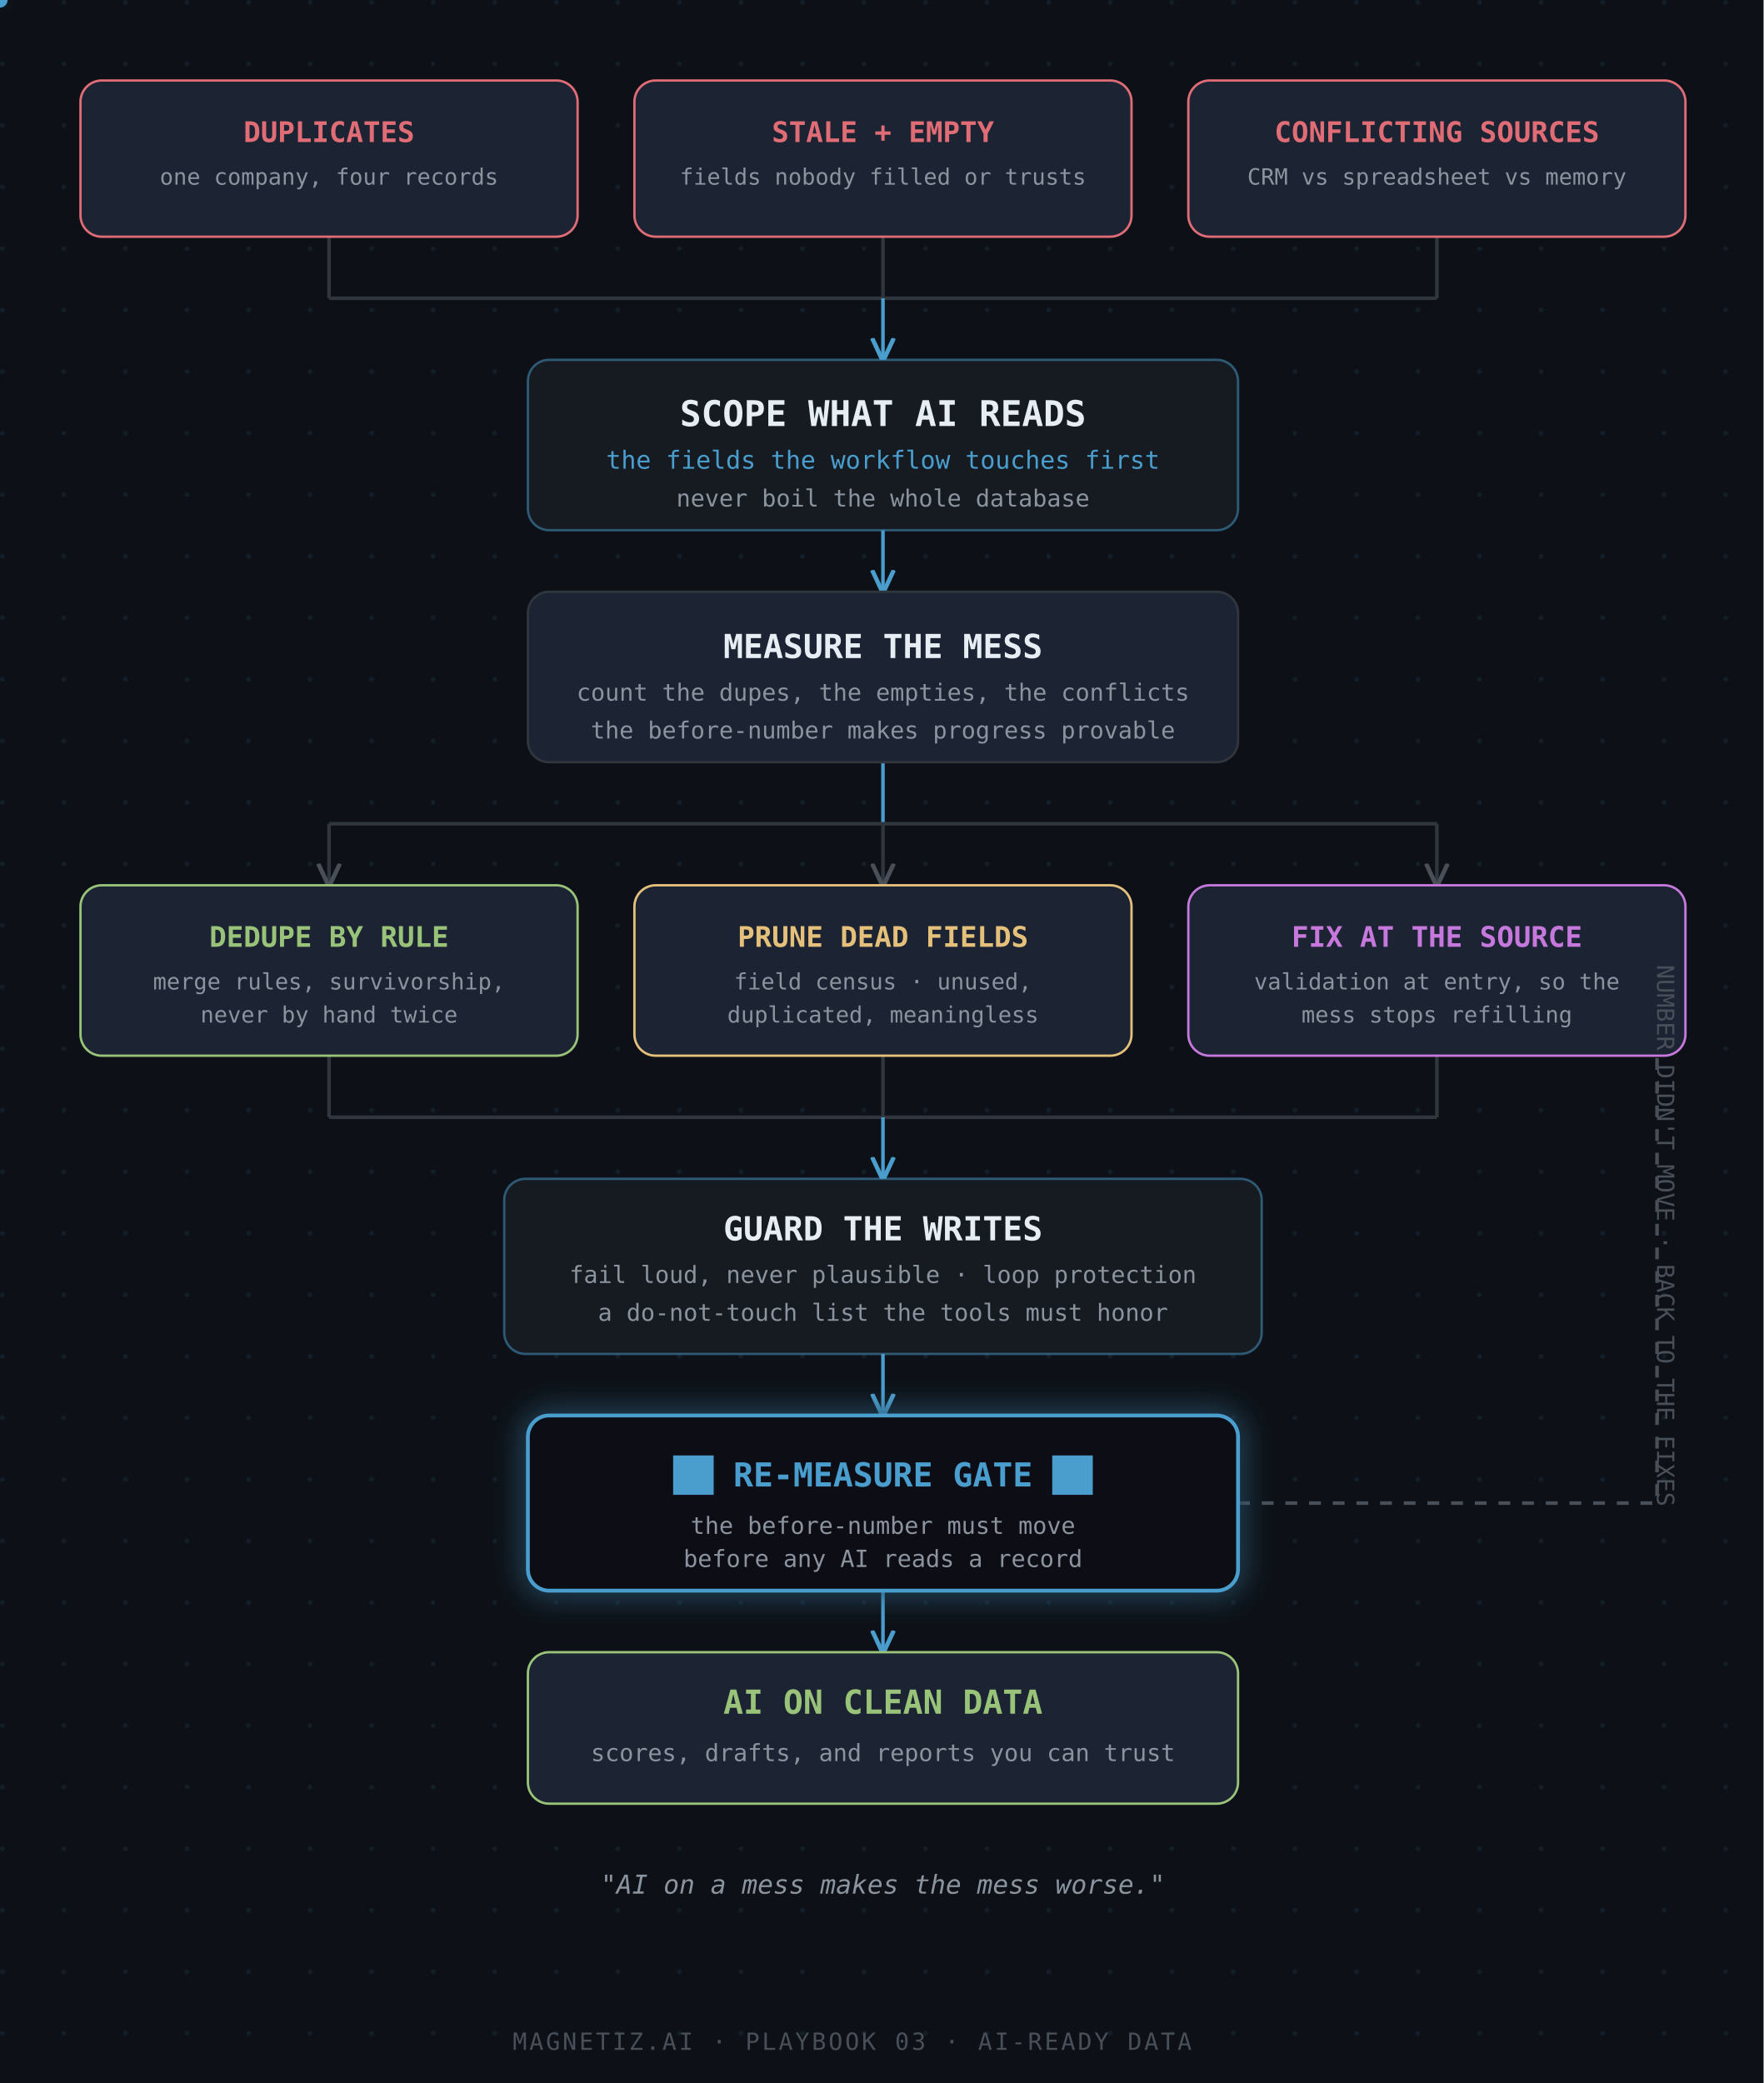
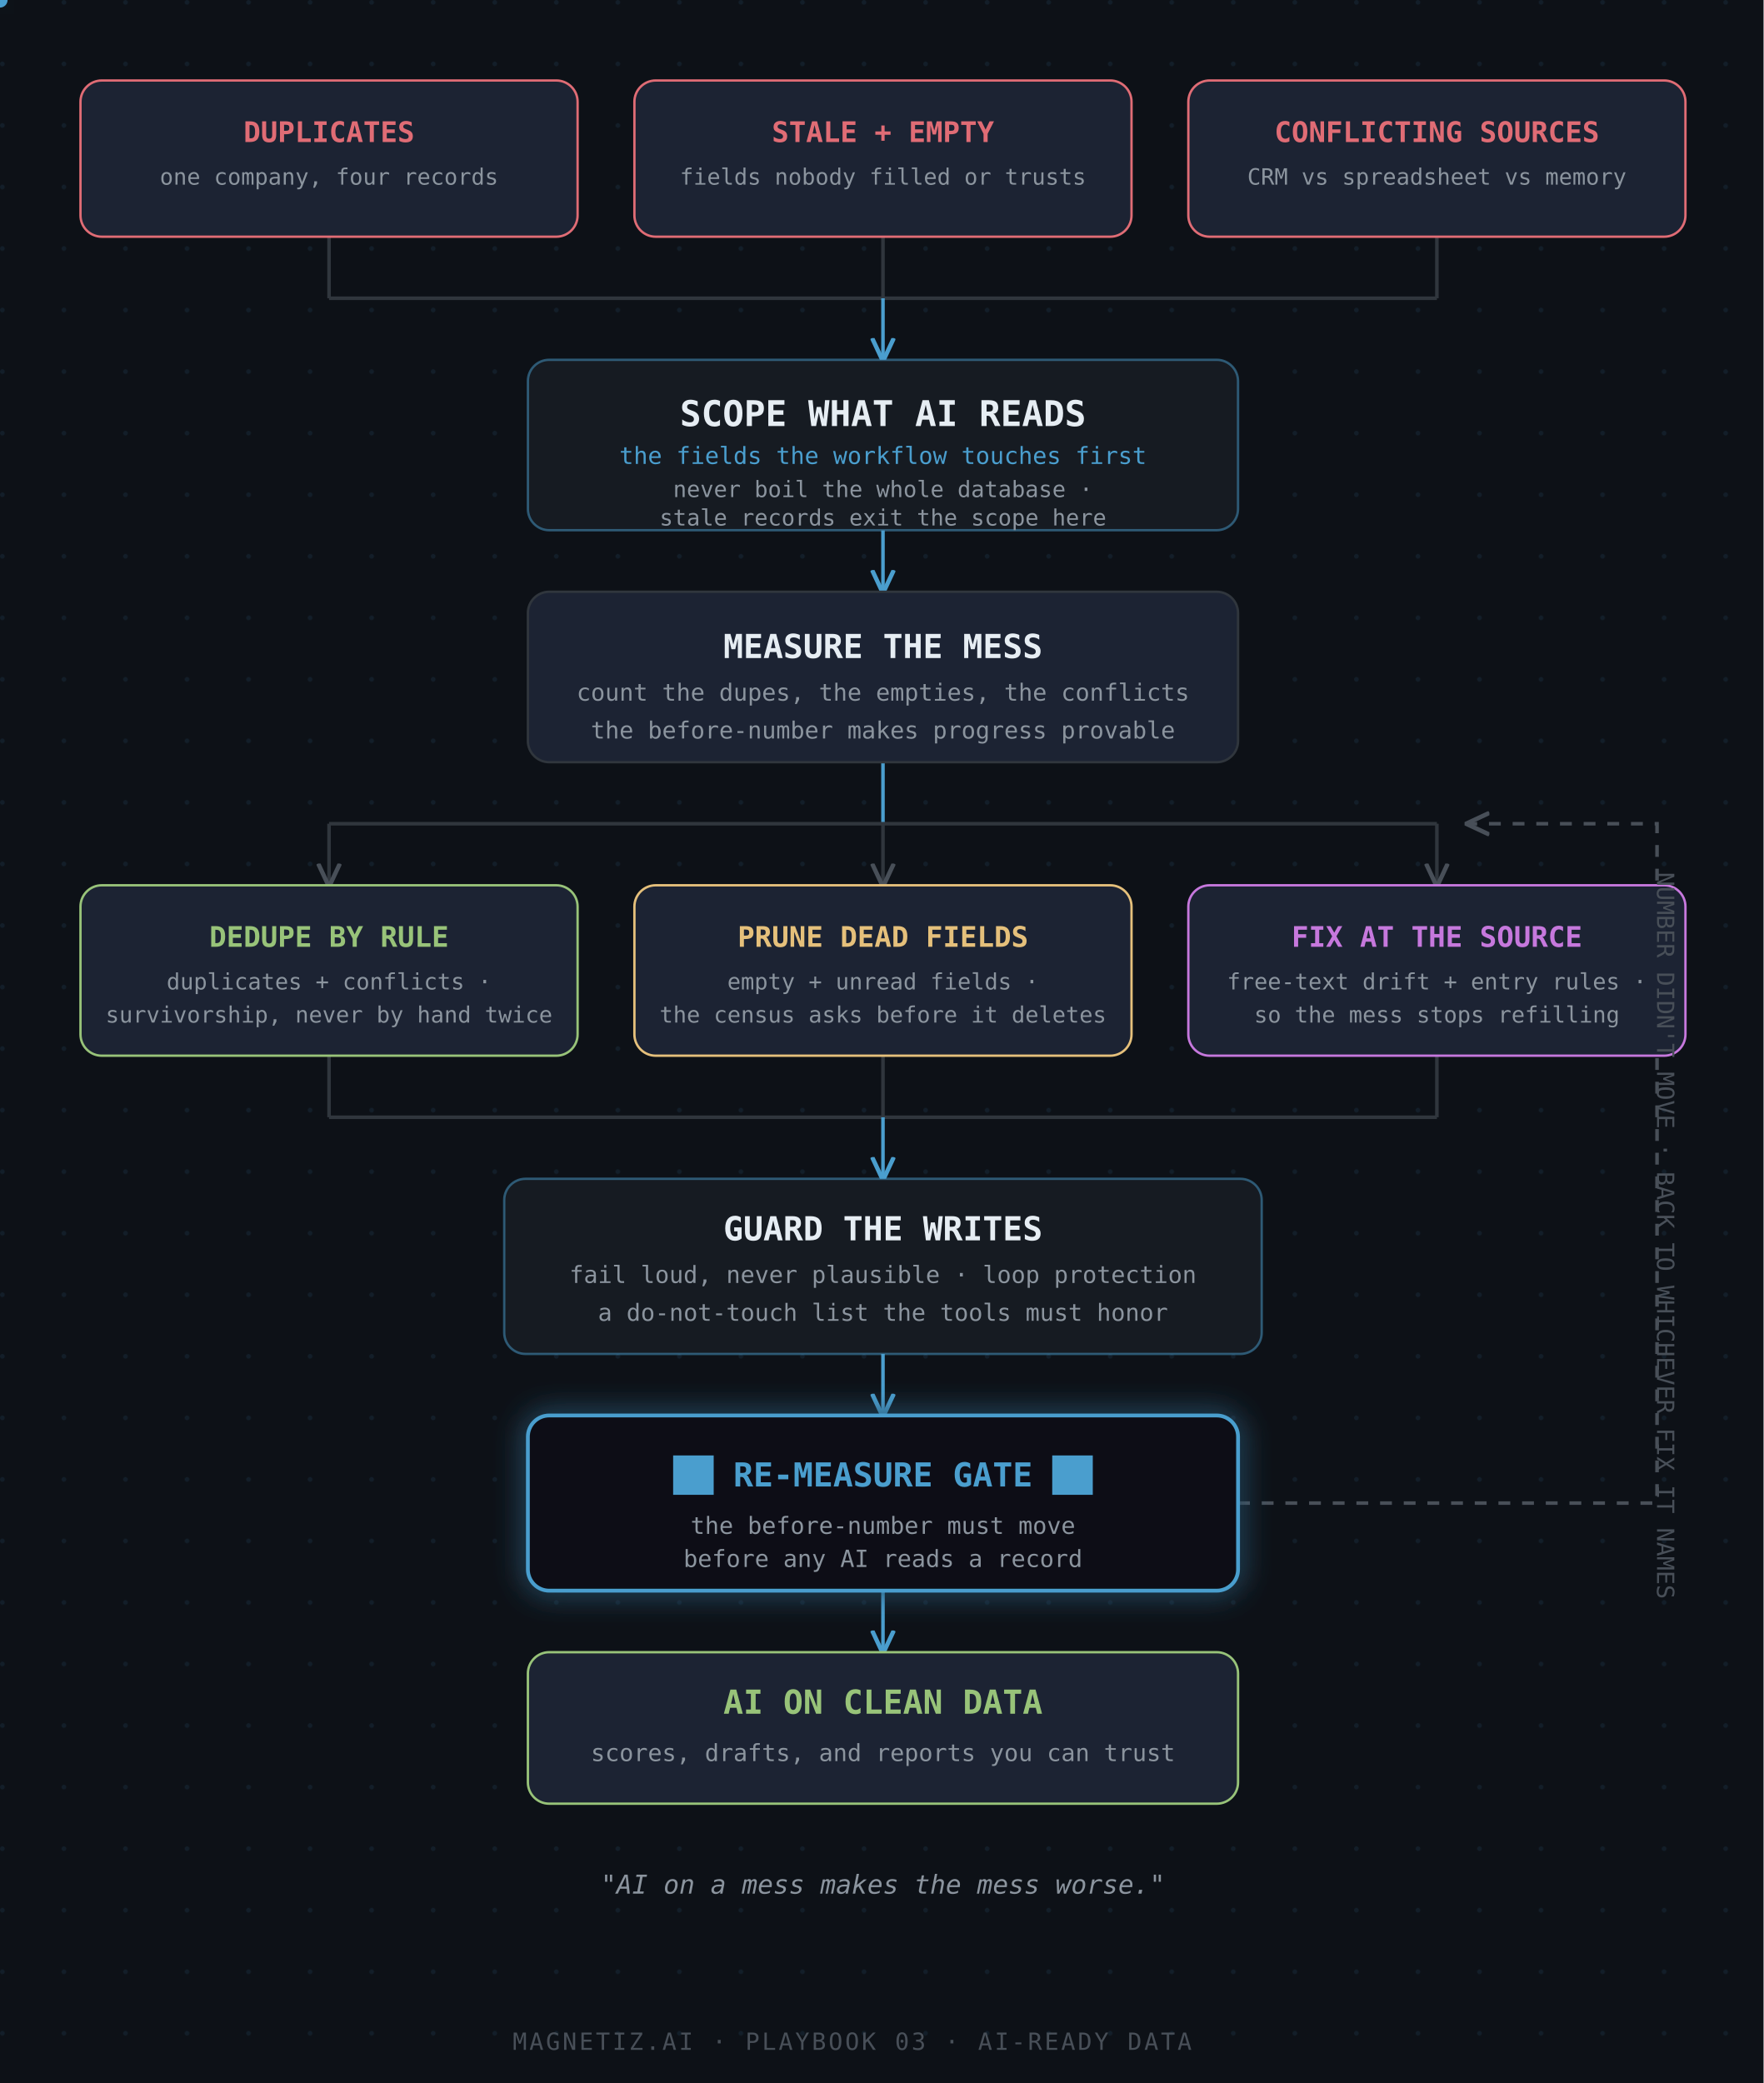
<svg xmlns="http://www.w3.org/2000/svg" viewBox="0 0 745 880" font-family="ui-monospace, SFMono-Regular, Menlo, 'JetBrains Mono', monospace" role="img" aria-label="AI-ready data workflow: scope what AI reads, measure the mess, dedupe, prune, fix at the source, guard the writes, re-measure before AI reads anything.">
  <defs>
    <marker id="d-arr" viewBox="0 0 8 8" refX="7" refY="4" markerWidth="7" markerHeight="7" orient="auto-start-reverse">
      <path d="M0,0.5 L7.5,4 L0,7.5" fill="none" stroke="#4A9ECE" stroke-width="1.4" />
    </marker>
    <marker id="d-arrdim" viewBox="0 0 8 8" refX="7" refY="4" markerWidth="7" markerHeight="7" orient="auto-start-reverse">
      <path d="M0,0.5 L7.5,4 L0,7.5" fill="none" stroke="#484F58" stroke-width="1.4" />
    </marker>
    <filter id="d-glow" x="-40%" y="-40%" width="180%" height="180%">
      <feGaussianBlur stdDeviation="6" result="b" />
      <feMerge>
        <feMergeNode in="b" />
        <feMergeNode in="SourceGraphic" />
      </feMerge>
    </filter>
    <pattern id="d-dots" width="26" height="26" patternUnits="userSpaceOnUse">
      <circle cx="1" cy="1" r="1" fill="rgba(74,158,206,0.10)" />
    </pattern>
  </defs>
  <rect width="745" height="880" fill="#0d1117" />
  <rect width="745" height="880" fill="url(#d-dots)" />
  <g stroke="#30363d" stroke-width="1.5" fill="none">
    <path d="M139,100 V126" />
    <path d="M373,100 V126" />
    <path d="M607,100 V126" />
    <path d="M139,126 H607" />
    <path d="M373,126 V152" marker-end="url(#d-arr)" stroke="#4A9ECE" />
    <path d="M373,224 V250" marker-end="url(#d-arr)" stroke="#4A9ECE" />
    <path d="M373,322 V348" stroke="#4A9ECE" />
    <path d="M139,348 H607" />
    <path d="M139,348 V374" marker-end="url(#d-arrdim)" />
    <path d="M373,348 V374" marker-end="url(#d-arrdim)" />
    <path d="M607,348 V374" marker-end="url(#d-arrdim)" />
    <path d="M139,446 V472" />
    <path d="M373,446 V472" />
    <path d="M607,446 V472" />
    <path d="M139,472 H607" />
    <path d="M373,472 V498" marker-end="url(#d-arr)" stroke="#4A9ECE" />
    <path d="M373,572 V598" marker-end="url(#d-arr)" stroke="#4A9ECE" />
    <path d="M373,672 V698" marker-end="url(#d-arr)" stroke="#4A9ECE" />
-     <path d="M523,635 H700 V410 H648" stroke="#484F58" stroke-dasharray="5 5" marker-end="url(#d-arrdim)" />
+     <path d="M523,635 H700 V348 H620" stroke="#484F58" stroke-dasharray="5 5" marker-end="url(#d-arrdim)" />
  </g>
  <circle r="3.2" fill="#4A9ECE" filter="url(#d-glow)">
    <animateMotion dur="7s" repeatCount="indefinite" path="M373,70 V152 V250 V348 V472 V598 V698 V720" />
  </circle>
  <g>
    <rect x="34" y="34" width="210" height="66" rx="9" fill="#1c2333" stroke="#E06C75" />
    <text x="139" y="60" text-anchor="middle" fill="#E06C75" font-size="12" font-weight="700">DUPLICATES</text>
    <text x="139" y="78" text-anchor="middle" fill="#8B949E" font-size="9.5">one company, four records</text>
  </g>
  <g>
    <rect x="268" y="34" width="210" height="66" rx="9" fill="#1c2333" stroke="#E06C75" />
    <text x="373" y="60" text-anchor="middle" fill="#E06C75" font-size="12" font-weight="700">STALE + EMPTY</text>
    <text x="373" y="78" text-anchor="middle" fill="#8B949E" font-size="9.5">fields nobody filled or trusts</text>
  </g>
  <g>
    <rect x="502" y="34" width="210" height="66" rx="9" fill="#1c2333" stroke="#E06C75" />
    <text x="607" y="60" text-anchor="middle" fill="#E06C75" font-size="12" font-weight="700">CONFLICTING SOURCES</text>
    <text x="607" y="78" text-anchor="middle" fill="#8B949E" font-size="9.5">CRM vs spreadsheet vs memory</text>
  </g>
  <g>
    <rect x="223" y="152" width="300" height="72" rx="9" fill="#161b22" stroke="#4A9ECE" stroke-opacity="0.5" />
    <text x="373" y="180" text-anchor="middle" fill="#E6EDF3" font-size="15" font-weight="700">SCOPE WHAT AI READS</text>
-     <text x="373" y="198" text-anchor="middle" fill="#4A9ECE" font-size="10.5">the fields the workflow touches first</text>
-     <text x="373" y="214" text-anchor="middle" fill="#8B949E" font-size="10">never boil the whole database</text>
+     <text x="373" y="196" text-anchor="middle" fill="#4A9ECE" font-size="10">the fields the workflow touches first</text>
+     <text x="373" y="210" text-anchor="middle" fill="#8B949E" font-size="9.5">never boil the whole database ·</text>
+     <text x="373" y="222" text-anchor="middle" fill="#8B949E" font-size="9.5">stale records exit the scope here</text>
  </g>
  <g>
    <rect x="223" y="250" width="300" height="72" rx="9" fill="#1c2333" stroke="#30363d" />
    <text x="373" y="278" text-anchor="middle" fill="#E6EDF3" font-size="14" font-weight="600">MEASURE THE MESS</text>
    <text x="373" y="296" text-anchor="middle" fill="#8B949E" font-size="10">count the dupes, the empties, the conflicts</text>
    <text x="373" y="312" text-anchor="middle" fill="#8B949E" font-size="10">the before-number makes progress provable</text>
  </g>
  <g>
    <rect x="34" y="374" width="210" height="72" rx="9" fill="#1c2333" stroke="#98C379" />
    <text x="139" y="400" text-anchor="middle" fill="#98C379" font-size="12" font-weight="700">DEDUPE BY RULE</text>
-     <text x="139" y="418" text-anchor="middle" fill="#8B949E" font-size="9.5">merge rules, survivorship,</text>
-     <text x="139" y="432" text-anchor="middle" fill="#8B949E" font-size="9.5">never by hand twice</text>
+     <text x="139" y="418" text-anchor="middle" fill="#8B949E" font-size="9.5">duplicates + conflicts ·</text>
+     <text x="139" y="432" text-anchor="middle" fill="#8B949E" font-size="9.5">survivorship, never by hand twice</text>
  </g>
  <g>
    <rect x="268" y="374" width="210" height="72" rx="9" fill="#1c2333" stroke="#E5C07B" />
    <text x="373" y="400" text-anchor="middle" fill="#E5C07B" font-size="12" font-weight="700">PRUNE DEAD FIELDS</text>
-     <text x="373" y="418" text-anchor="middle" fill="#8B949E" font-size="9.5">field census · unused,</text>
-     <text x="373" y="432" text-anchor="middle" fill="#8B949E" font-size="9.5">duplicated, meaningless</text>
+     <text x="373" y="418" text-anchor="middle" fill="#8B949E" font-size="9.5">empty + unread fields ·</text>
+     <text x="373" y="432" text-anchor="middle" fill="#8B949E" font-size="9.5">the census asks before it deletes</text>
  </g>
  <g>
    <rect x="502" y="374" width="210" height="72" rx="9" fill="#1c2333" stroke="#C678DD" />
    <text x="607" y="400" text-anchor="middle" fill="#C678DD" font-size="12" font-weight="700">FIX AT THE SOURCE</text>
-     <text x="607" y="418" text-anchor="middle" fill="#8B949E" font-size="9.5">validation at entry, so the</text>
-     <text x="607" y="432" text-anchor="middle" fill="#8B949E" font-size="9.5">mess stops refilling</text>
+     <text x="607" y="418" text-anchor="middle" fill="#8B949E" font-size="9.5">free-text drift + entry rules ·</text>
+     <text x="607" y="432" text-anchor="middle" fill="#8B949E" font-size="9.5">so the mess stops refilling</text>
  </g>
  <g>
    <rect x="213" y="498" width="320" height="74" rx="9" fill="#161b22" stroke="#4A9ECE" stroke-opacity="0.5" />
    <text x="373" y="524" text-anchor="middle" fill="#E6EDF3" font-size="14" font-weight="700">GUARD THE WRITES</text>
    <text x="373" y="542" text-anchor="middle" fill="#8B949E" font-size="10">fail loud, never plausible · loop protection</text>
    <text x="373" y="558" text-anchor="middle" fill="#8B949E" font-size="10">a do-not-touch list the tools must honor</text>
  </g>
  <g filter="url(#d-glow)">
    <rect x="223" y="598" width="300" height="74" rx="9" fill="#0d1117" stroke="#4A9ECE" stroke-width="1.6" />
  </g>
  <text x="373" y="628" text-anchor="middle" fill="#4A9ECE" font-size="14" font-weight="800">██ RE-MEASURE GATE ██</text>
  <text x="373" y="648" text-anchor="middle" fill="#8B949E" font-size="10">the before-number must move</text>
  <text x="373" y="662" text-anchor="middle" fill="#8B949E" font-size="10">before any AI reads a record</text>
-   <text x="700" y="522" text-anchor="middle" fill="#484F58" font-size="10" transform="rotate(90 700 522)">NUMBER DIDN'T MOVE · BACK TO THE FIXES</text>
+   <text x="700" y="522" text-anchor="middle" fill="#484F58" font-size="10" transform="rotate(90 700 522)">NUMBER DIDN'T MOVE · BACK TO WHICHEVER FIX IT NAMES</text>
  <g>
    <rect x="223" y="698" width="300" height="64" rx="9" fill="#1c2333" stroke="#98C379" />
    <text x="373" y="724" text-anchor="middle" fill="#98C379" font-size="14" font-weight="700">AI ON CLEAN DATA</text>
    <text x="373" y="744" text-anchor="middle" fill="#8B949E" font-size="10">scores, drafts, and reports you can trust</text>
  </g>
  <text x="373" y="800" text-anchor="middle" fill="#8B949E" font-size="11" font-style="italic">"AI on a mess makes the mess worse."</text>
  <text x="360" y="866" text-anchor="middle" fill="#484F58" font-size="10" letter-spacing="1">MAGNETIZ.AI · PLAYBOOK 03 · AI-READY DATA</text>
</svg>
